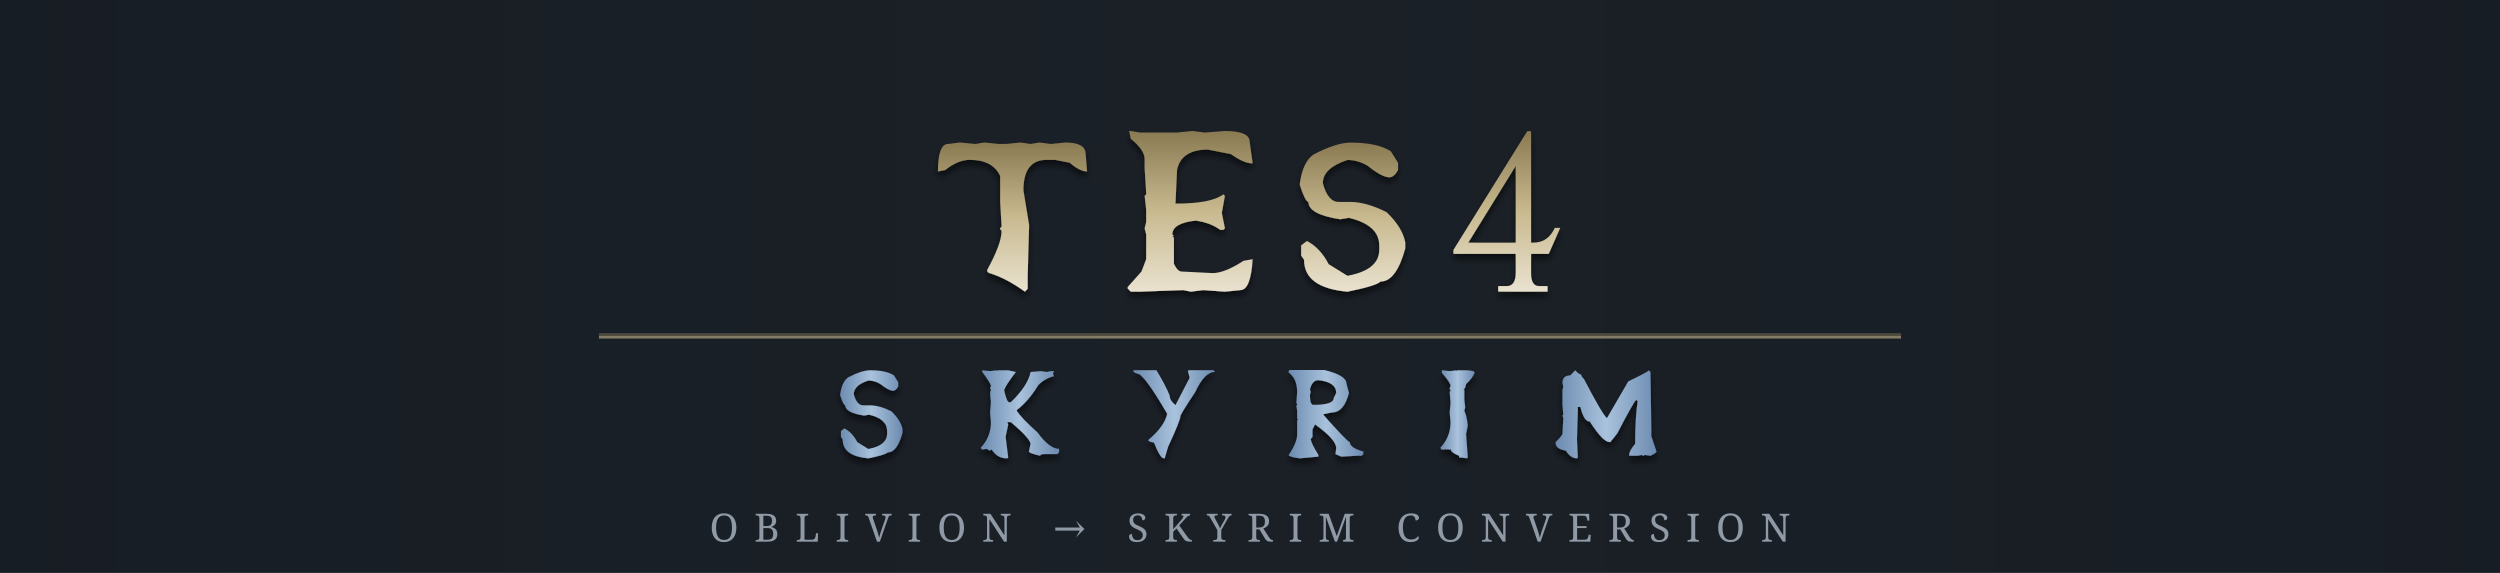
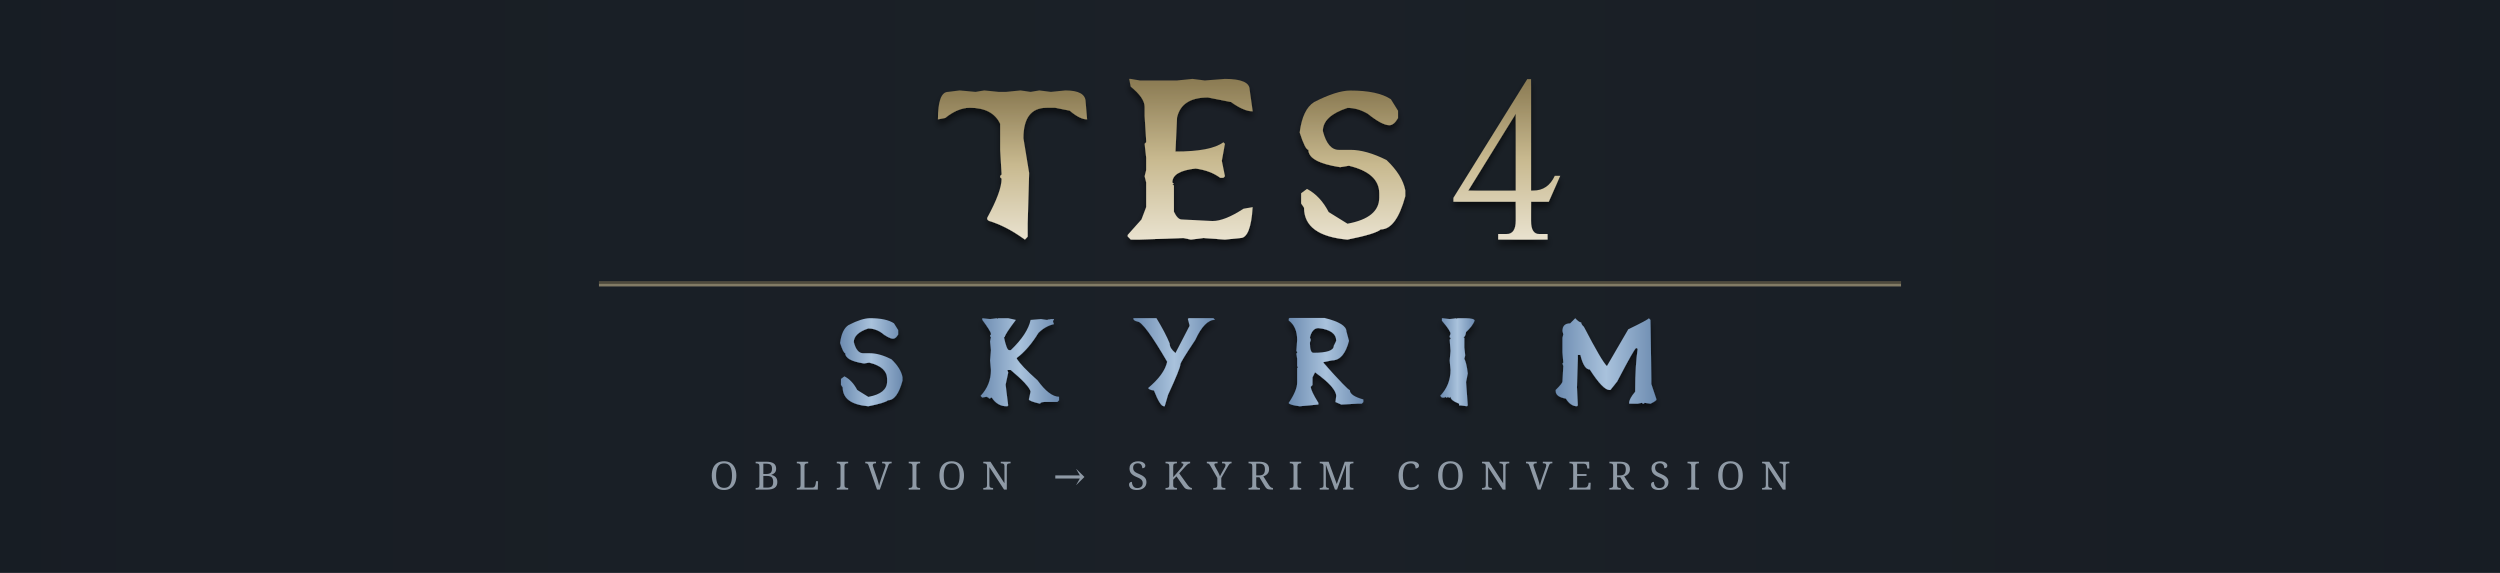
<svg xmlns="http://www.w3.org/2000/svg" viewBox="0 0 960 220" width="960" height="220" role="img" aria-label="TES4 Skyrim">
  <defs>
    <linearGradient id="stone" x1="0" y1="0" x2="0" y2="1">
      <stop offset="0" stop-color="#e9e2cf" />
      <stop offset="0.5" stop-color="#c8b98f" />
      <stop offset="1" stop-color="#8a7a52" />
    </linearGradient>
    <linearGradient id="sky" x1="0" y1="0" x2="1" y2="0">
      <stop offset="0" stop-color="#6c8bb0" />
      <stop offset="0.5" stop-color="#a9c2dc" />
      <stop offset="1" stop-color="#6c8bb0" />
    </linearGradient>
    <filter id="engrave" x="-5%" y="-20%" width="110%" height="140%">
      <feDropShadow dx="0" dy="2" stdDeviation="1.2" flood-color="#000000" flood-opacity="0.55" />
    </filter>
  </defs>
  <rect width="960" height="220" fill="#12161c" />
  <rect width="960" height="220" fill="url(#sky)" opacity="0.06" />
  <g filter="url(#engrave)">
    <g fill="url(#stone)">
-       <path transform="translate(360.17 112) scale(0.04297 -0.04297)" d="M194 1333 336 1320 414 1333 544 1320H608L738 1333L828 1320L906 1333L1009 1320L1139 1333Q1320 1333 1320 1229L1333 1074Q1269 1074 1178 1152L1048 1178H971Q764 1178 764 906L815 595L802 142V26L777 0Q608 123 453 168L440 181V194Q569 430 569 544L556 556V569L569 582L556 802V1035Q489 1178 285 1178Q178 1178 65 1087L0 1074Q0 1320 91 1320Z" />
-       <path transform="translate(432.18 112) scale(0.04297 -0.04297)" d="M33 1436H47L129 1422H461L599 1436L709 1422L889 1436Q1110 1436 1110 1339L1137 1146Q1059 1146 944 1229L737 1270Q501 1270 461 1091L447 787Q766 787 875 870L889 856L861 704L889 566L875 552H847Q760 617 627 635Q419 613 419 511L433 497H419L433 483V249Q466 180 502 180L778 166Q887 166 1055 276L1137 290Q1119 14 1027 14L889 0L696 14L585 0L516 14L129 0H47L19 28V41L143 180L185 290V511L171 566L185 621V732L171 856L185 870V884L171 1105V1187Q171 1267 47 1367Z" />
-       <path transform="translate(495.64 112) scale(0.04297 -0.04297)" d="M533 1332Q778 1332 895 1254L959 1151V1086Q922 1022 882 1022Q816 1022 688 1125Q600 1177 507 1177Q287 1105 287 970Q331 802 429 802H533Q674 802 856 711Q998 576 1024 440V388Q943 91 804 91Q761 51 507 0Q119 35 119 285L93 323V414L145 453Q264 391 339 246L507 142Q791 194 791 375V414Q791 595 520 660L442 647Q158 691 158 802Q130 802 80 957Q106 1164 209 1229Q410 1332 533 1332Z" />
-       <path transform="translate(556.26 112) scale(0.04297 -0.04297)" d="M600 438V1124L176 438ZM737 338V167Q737 50 809 50H885V0H443V50H519Q600 50 600 170V338H43V373L703 1434H737V438H756Q889 438 949 570H998L895 338Z" />
+       <path transform="translate(360.17 92) scale(0.04297 -0.04297)" d="M194 1333 336 1320 414 1333 544 1320H608L738 1333L828 1320L906 1333L1009 1320L1139 1333Q1320 1333 1320 1229L1333 1074Q1269 1074 1178 1152L1048 1178H971Q764 1178 764 906L815 595L802 142V26L777 0Q608 123 453 168L440 181V194Q569 430 569 544L556 556V569L569 582L556 802V1035Q489 1178 285 1178Q178 1178 65 1087L0 1074Q0 1320 91 1320Z" />
+       <path transform="translate(432.18 92) scale(0.04297 -0.04297)" d="M33 1436H47L129 1422H461L599 1436L709 1422L889 1436Q1110 1436 1110 1339L1137 1146Q1059 1146 944 1229L737 1270Q501 1270 461 1091L447 787Q766 787 875 870L889 856L861 704L889 566L875 552H847Q760 617 627 635Q419 613 419 511L433 497H419L433 483V249Q466 180 502 180L778 166Q887 166 1055 276L1137 290Q1119 14 1027 14L889 0L696 14L585 0L516 14L129 0H47L19 28V41L143 180L185 290V511L171 566L185 621V732L171 856L185 870V884L171 1105V1187Q171 1267 47 1367Z" />
+       <path transform="translate(495.64 92) scale(0.04297 -0.04297)" d="M533 1332Q778 1332 895 1254L959 1151V1086Q922 1022 882 1022Q816 1022 688 1125Q600 1177 507 1177Q287 1105 287 970Q331 802 429 802H533Q674 802 856 711Q998 576 1024 440V388Q943 91 804 91Q761 51 507 0Q119 35 119 285L93 323V414L145 453Q264 391 339 246L507 142Q791 194 791 375V414Q791 595 520 660L442 647Q158 691 158 802Q130 802 80 957Q106 1164 209 1229Q410 1332 533 1332Z" />
+       <path transform="translate(556.26 92) scale(0.04297 -0.04297)" d="M600 438V1124L176 438ZM737 338V167Q737 50 809 50H885V0H443V50H519Q600 50 600 170V338H43V373L703 1434H737V438H756Q889 438 949 570H998L895 338Z" />
    </g>
    <g fill="url(#sky)">
-       <path transform="translate(320.57 176) scale(0.02539 -0.02539)" d="M533 1332Q778 1332 895 1254L959 1151V1086Q922 1022 882 1022Q816 1022 688 1125Q600 1177 507 1177Q287 1105 287 970Q331 802 429 802H533Q674 802 856 711Q998 576 1024 440V388Q943 91 804 91Q761 51 507 0Q119 35 119 285L93 323V414L145 453Q264 391 339 246L507 142Q791 194 791 375V414Q791 595 520 660L442 647Q158 691 158 802Q130 802 80 957Q106 1164 209 1229Q410 1332 533 1332Z" />
-       <path transform="translate(374.12 176) scale(0.02539 -0.02539)" d="M121 1332 239 1319 343 1332V1319L356 1332H513L630 1306Q461 1088 461 1045H448Q491 849 526 849H552Q809 1094 852 1306L1009 1319L1101 1306L1140 1319V1306L1153 1319H1205V1306L1192 1293V1280L1205 1241Q1076 1214 970 1110Q825 870 643 731V718Q714 608 957 392Q1137 144 1283 144V91L1257 65H1061Q996 62 996 39Q826 78 826 104L852 222Q830 316 552 548H500L513 509L474 326L513 13L500 0H487Q352 0 265 131H252L239 118H226L199 144V131L186 144L121 131L95 157Q252 322 252 548L239 692L252 849L239 979L252 1045L239 1058V1071L252 1084V1097Q252 1132 121 1306Z" />
-       <path transform="translate(435.21 176) scale(0.02539 -0.02539)" d="M0 1333H349Q487 1104 549 950Q549 876 637 805L849 1214V1227L824 1320L836 1333H1211L1236 1307Q1075 1307 936 1003Q711 666 711 634Q711 575 524 172L474 0H462Q405 0 312 238Q225 251 225 277Q469 481 512 673Q159 1280 62 1280Q0 1297 0 1320Z" />
-       <path transform="translate(492.52 176) scale(0.02539 -0.02539)" d="M632 1336Q966 1255 966 1130L1004 989Q927 694 747 694L619 668V655Q988 244 1017 244Q1017 159 1222 103V64L1197 39H1133L888 26L799 64L811 154Q811 284 490 514L452 437V321L426 295Q426 236 542 51V26L259 0Q92 22 92 51Q220 238 220 360V578L233 591L220 604V719L208 796L220 809V822L208 835L220 1002Q220 1207 92 1297V1323L105 1336ZM413 1041 426 1002 413 963Q413 809 465 809Q773 809 773 912L811 989Q811 1153 542 1182Q448 1182 413 1041Z" />
-       <path transform="translate(551.09 176) scale(0.02539 -0.02539)" d="M102 1332H115L220 1319L324 1332V1319L337 1332H455Q598 1332 598 1293Q564 1211 468 1123Q455 1045 429 1045L442 1032V888L455 770L442 718Q476 653 494 496L468 366L494 13L481 0L389 13H363V39Q233 90 233 144L220 131H207L194 144L180 131H167L154 144L141 131H102L76 157Q233 322 233 548L220 692L233 836L220 1006L233 1019V1032L220 1045V1058L233 1097Q233 1144 102 1293Z" />
-       <path transform="translate(593.78 176) scale(0.02539 -0.02539)" d="M438 1332Q490 1272 529 1267Q529 1236 568 1203Q843 674 917 608L1240 1164Q1545 1311 1551 1332L1576 1306L1589 414V336L1667 103Q1667 83 1576 39L1486 52L1473 39H1460L1447 52L1382 39H1253V52Q1253 113 1344 220V246Q1344 617 1382 866L1370 879H1357Q1333 875 1072 375L969 246H956Q857 246 658 556Q568 556 516 776H477V724L464 285L477 13L464 0Q369 0 296 116Q141 142 141 233V246Q244 345 244 375L257 608L244 647L257 660L244 815V1035L257 1086L244 1138Q244 1254 361 1254Z" />
+       <path transform="translate(320.57 156) scale(0.02539 -0.02539)" d="M533 1332Q778 1332 895 1254L959 1151V1086Q922 1022 882 1022Q816 1022 688 1125Q600 1177 507 1177Q287 1105 287 970Q331 802 429 802H533Q674 802 856 711Q998 576 1024 440V388Q943 91 804 91Q761 51 507 0Q119 35 119 285L93 323V414L145 453Q264 391 339 246L507 142Q791 194 791 375V414Q791 595 520 660L442 647Q158 691 158 802Q130 802 80 957Q106 1164 209 1229Q410 1332 533 1332Z" />
+       <path transform="translate(374.12 156) scale(0.02539 -0.02539)" d="M121 1332 239 1319 343 1332V1319L356 1332H513L630 1306Q461 1088 461 1045H448Q491 849 526 849H552Q809 1094 852 1306L1009 1319L1101 1306L1140 1319V1306L1153 1319H1205V1306L1192 1293V1280L1205 1241Q1076 1214 970 1110Q825 870 643 731V718Q714 608 957 392Q1137 144 1283 144V91L1257 65H1061Q996 62 996 39Q826 78 826 104L852 222Q830 316 552 548H500L513 509L474 326L513 13L500 0H487Q352 0 265 131H252L239 118H226L199 144V131L186 144L121 131L95 157Q252 322 252 548L239 692L252 849L239 979L252 1045L239 1058V1071L252 1084V1097Q252 1132 121 1306Z" />
+       <path transform="translate(435.21 156) scale(0.02539 -0.02539)" d="M0 1333H349Q487 1104 549 950Q549 876 637 805L849 1214V1227L824 1320L836 1333H1211L1236 1307Q1075 1307 936 1003Q711 666 711 634Q711 575 524 172L474 0H462Q405 0 312 238Q225 251 225 277Q469 481 512 673Q159 1280 62 1280Q0 1297 0 1320Z" />
+       <path transform="translate(492.52 156) scale(0.02539 -0.02539)" d="M632 1336Q966 1255 966 1130L1004 989Q927 694 747 694L619 668V655Q988 244 1017 244Q1017 159 1222 103V64L1197 39H1133L888 26L799 64L811 154Q811 284 490 514L452 437V321L426 295Q426 236 542 51V26L259 0Q92 22 92 51Q220 238 220 360V578L233 591L220 604V719L208 796L220 809V822L208 835L220 1002Q220 1207 92 1297V1323L105 1336ZM413 1041 426 1002 413 963Q413 809 465 809Q773 809 773 912L811 989Q811 1153 542 1182Q448 1182 413 1041Z" />
+       <path transform="translate(551.09 156) scale(0.02539 -0.02539)" d="M102 1332H115L220 1319L324 1332V1319L337 1332H455Q598 1332 598 1293Q564 1211 468 1123Q455 1045 429 1045L442 1032V888L455 770L442 718Q476 653 494 496L468 366L494 13L481 0L389 13H363V39Q233 90 233 144L220 131H207L194 144L180 131H167L154 144L141 131H102L76 157Q233 322 233 548L220 692L233 836L220 1006L233 1019V1032L220 1045V1058L233 1097Q233 1144 102 1293Z" />
+       <path transform="translate(593.78 156) scale(0.02539 -0.02539)" d="M438 1332Q490 1272 529 1267Q529 1236 568 1203Q843 674 917 608L1240 1164Q1545 1311 1551 1332L1576 1306L1589 414V336L1667 103Q1667 83 1576 39L1486 52L1473 39H1460L1447 52L1382 39H1253V52Q1253 113 1344 220V246Q1344 617 1382 866L1370 879H1357Q1333 875 1072 375L969 246H956Q857 246 658 556Q568 556 516 776H477V724L464 285L477 13L464 0Q369 0 296 116Q141 142 141 233V246Q244 345 244 375L257 608L244 647L257 660L244 815V1035L257 1086L244 1138Q244 1254 361 1254Z" />
    </g>
  </g>
-   <rect x="230" y="128" width="500" height="2" fill="#c8b98f" opacity="0.6" />
-   <rect x="230" y="128" width="500" height="1" fill="#000" opacity="0.4" />
-   <text x="480" y="208" text-anchor="middle" font-family="Georgia, serif" font-size="15" letter-spacing="6" fill="#8f9aa6">OBLIVION → SKYRIM CONVERSION</text>
+   <rect x="230" y="108" width="500" height="2" fill="#c8b98f" opacity="0.6" />
+   <rect x="230" y="108" width="500" height="1" fill="#000" opacity="0.4" />
+   <text x="480" y="188" text-anchor="middle" font-family="Georgia, serif" font-size="15" letter-spacing="6" fill="#8f9aa6">OBLIVION → SKYRIM CONVERSION</text>
</svg>
